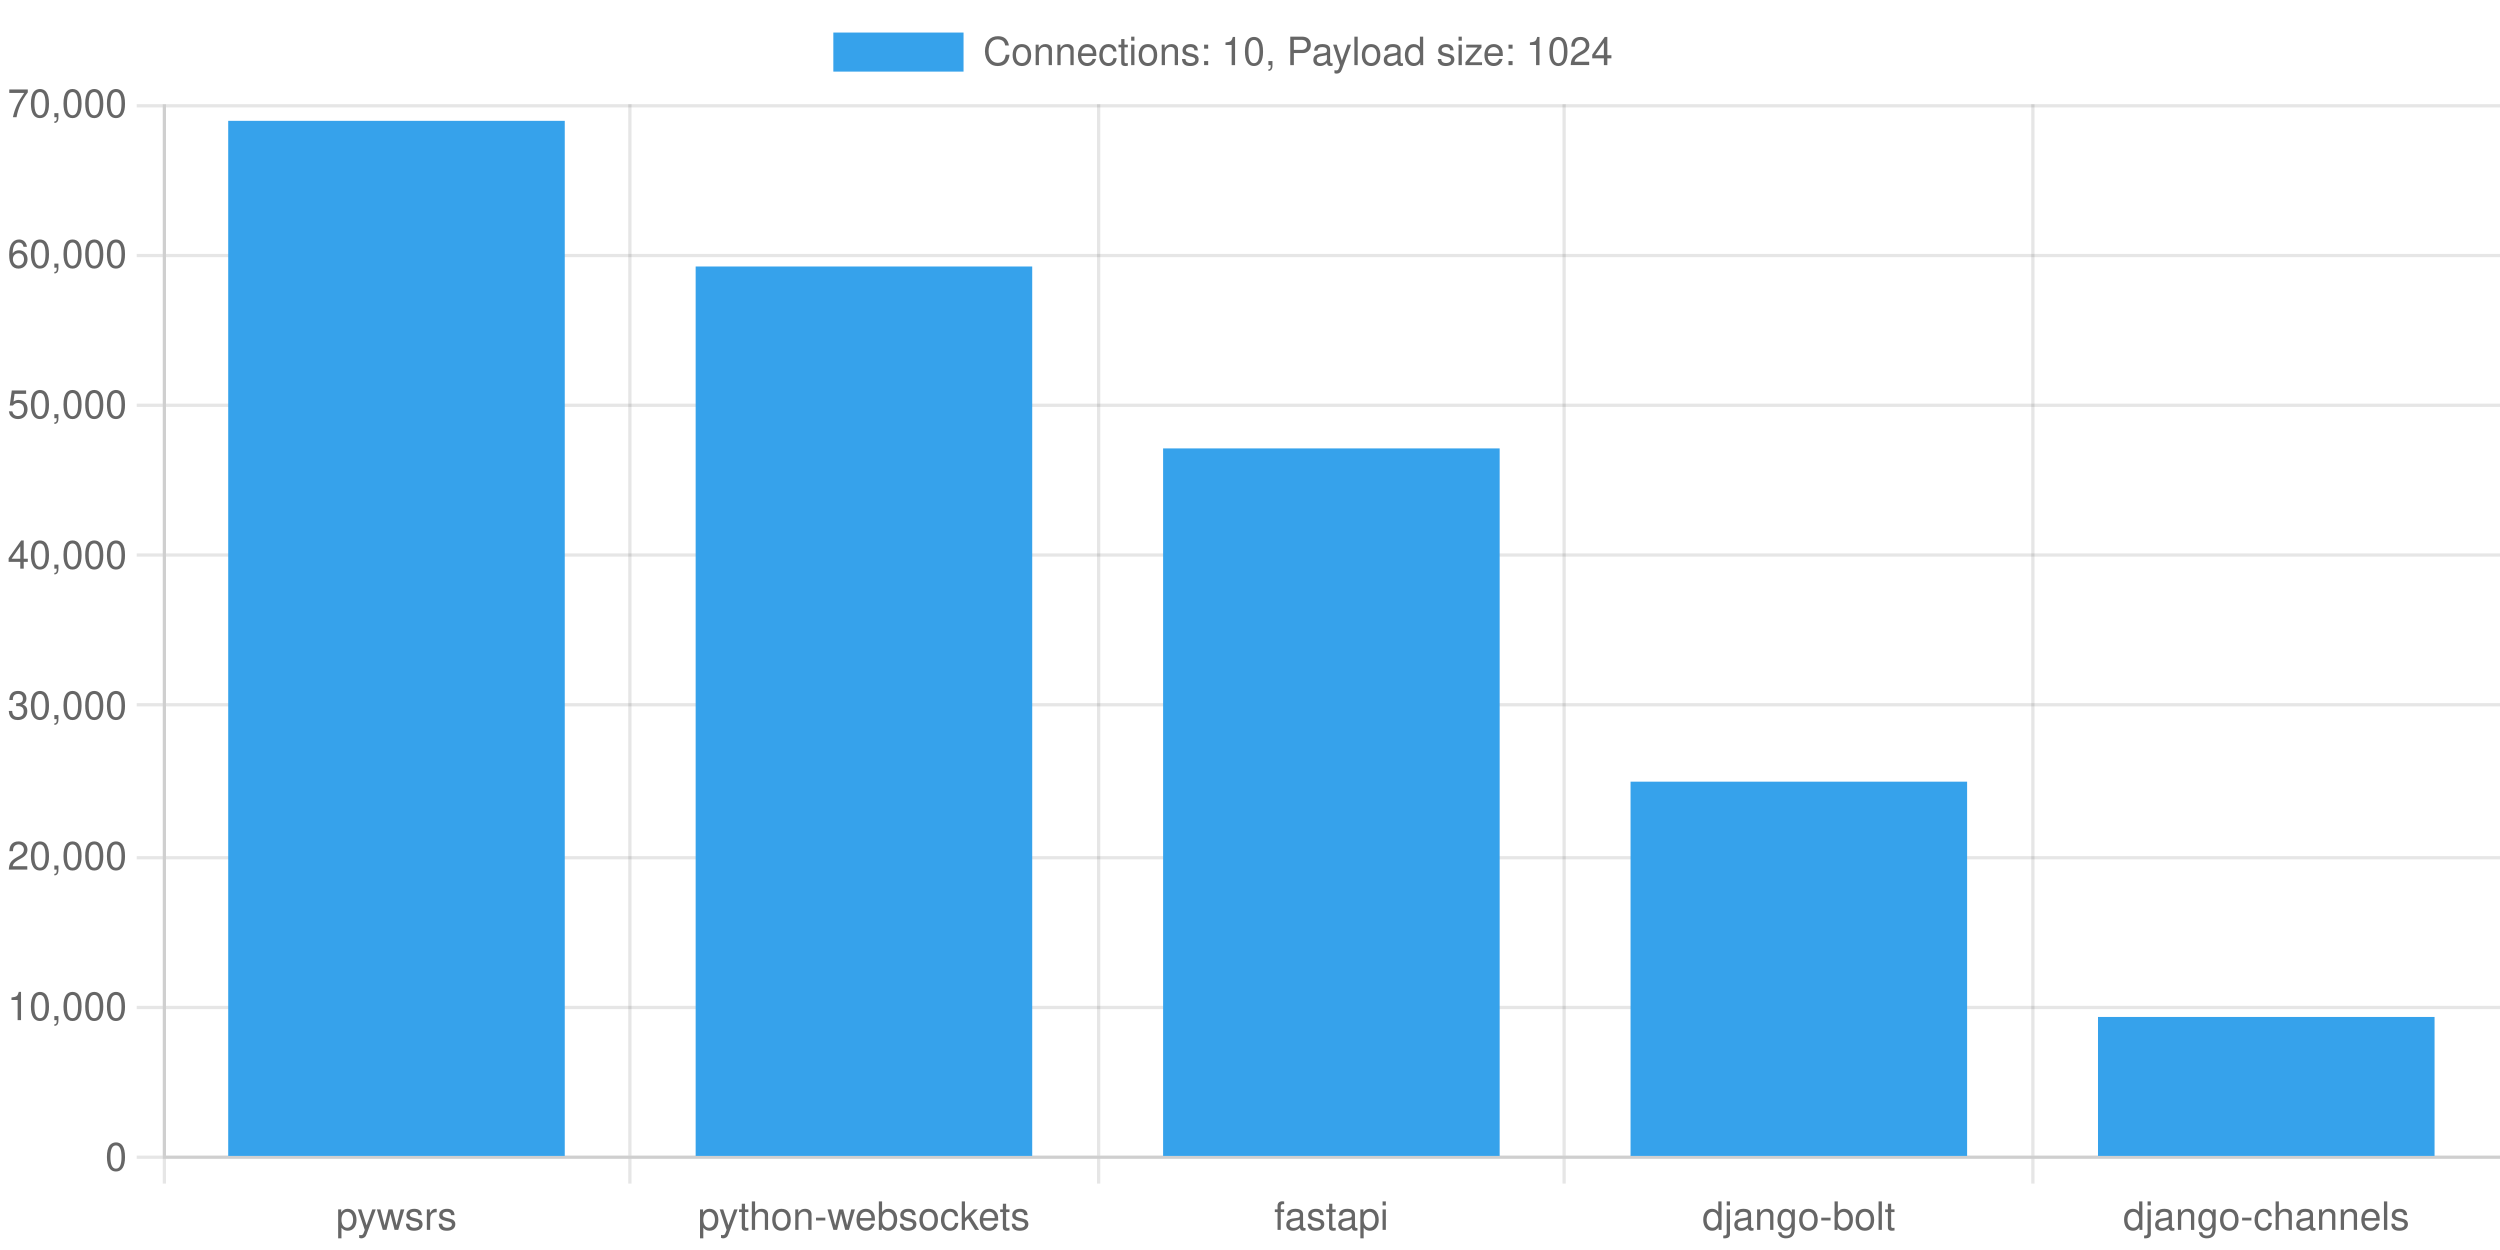
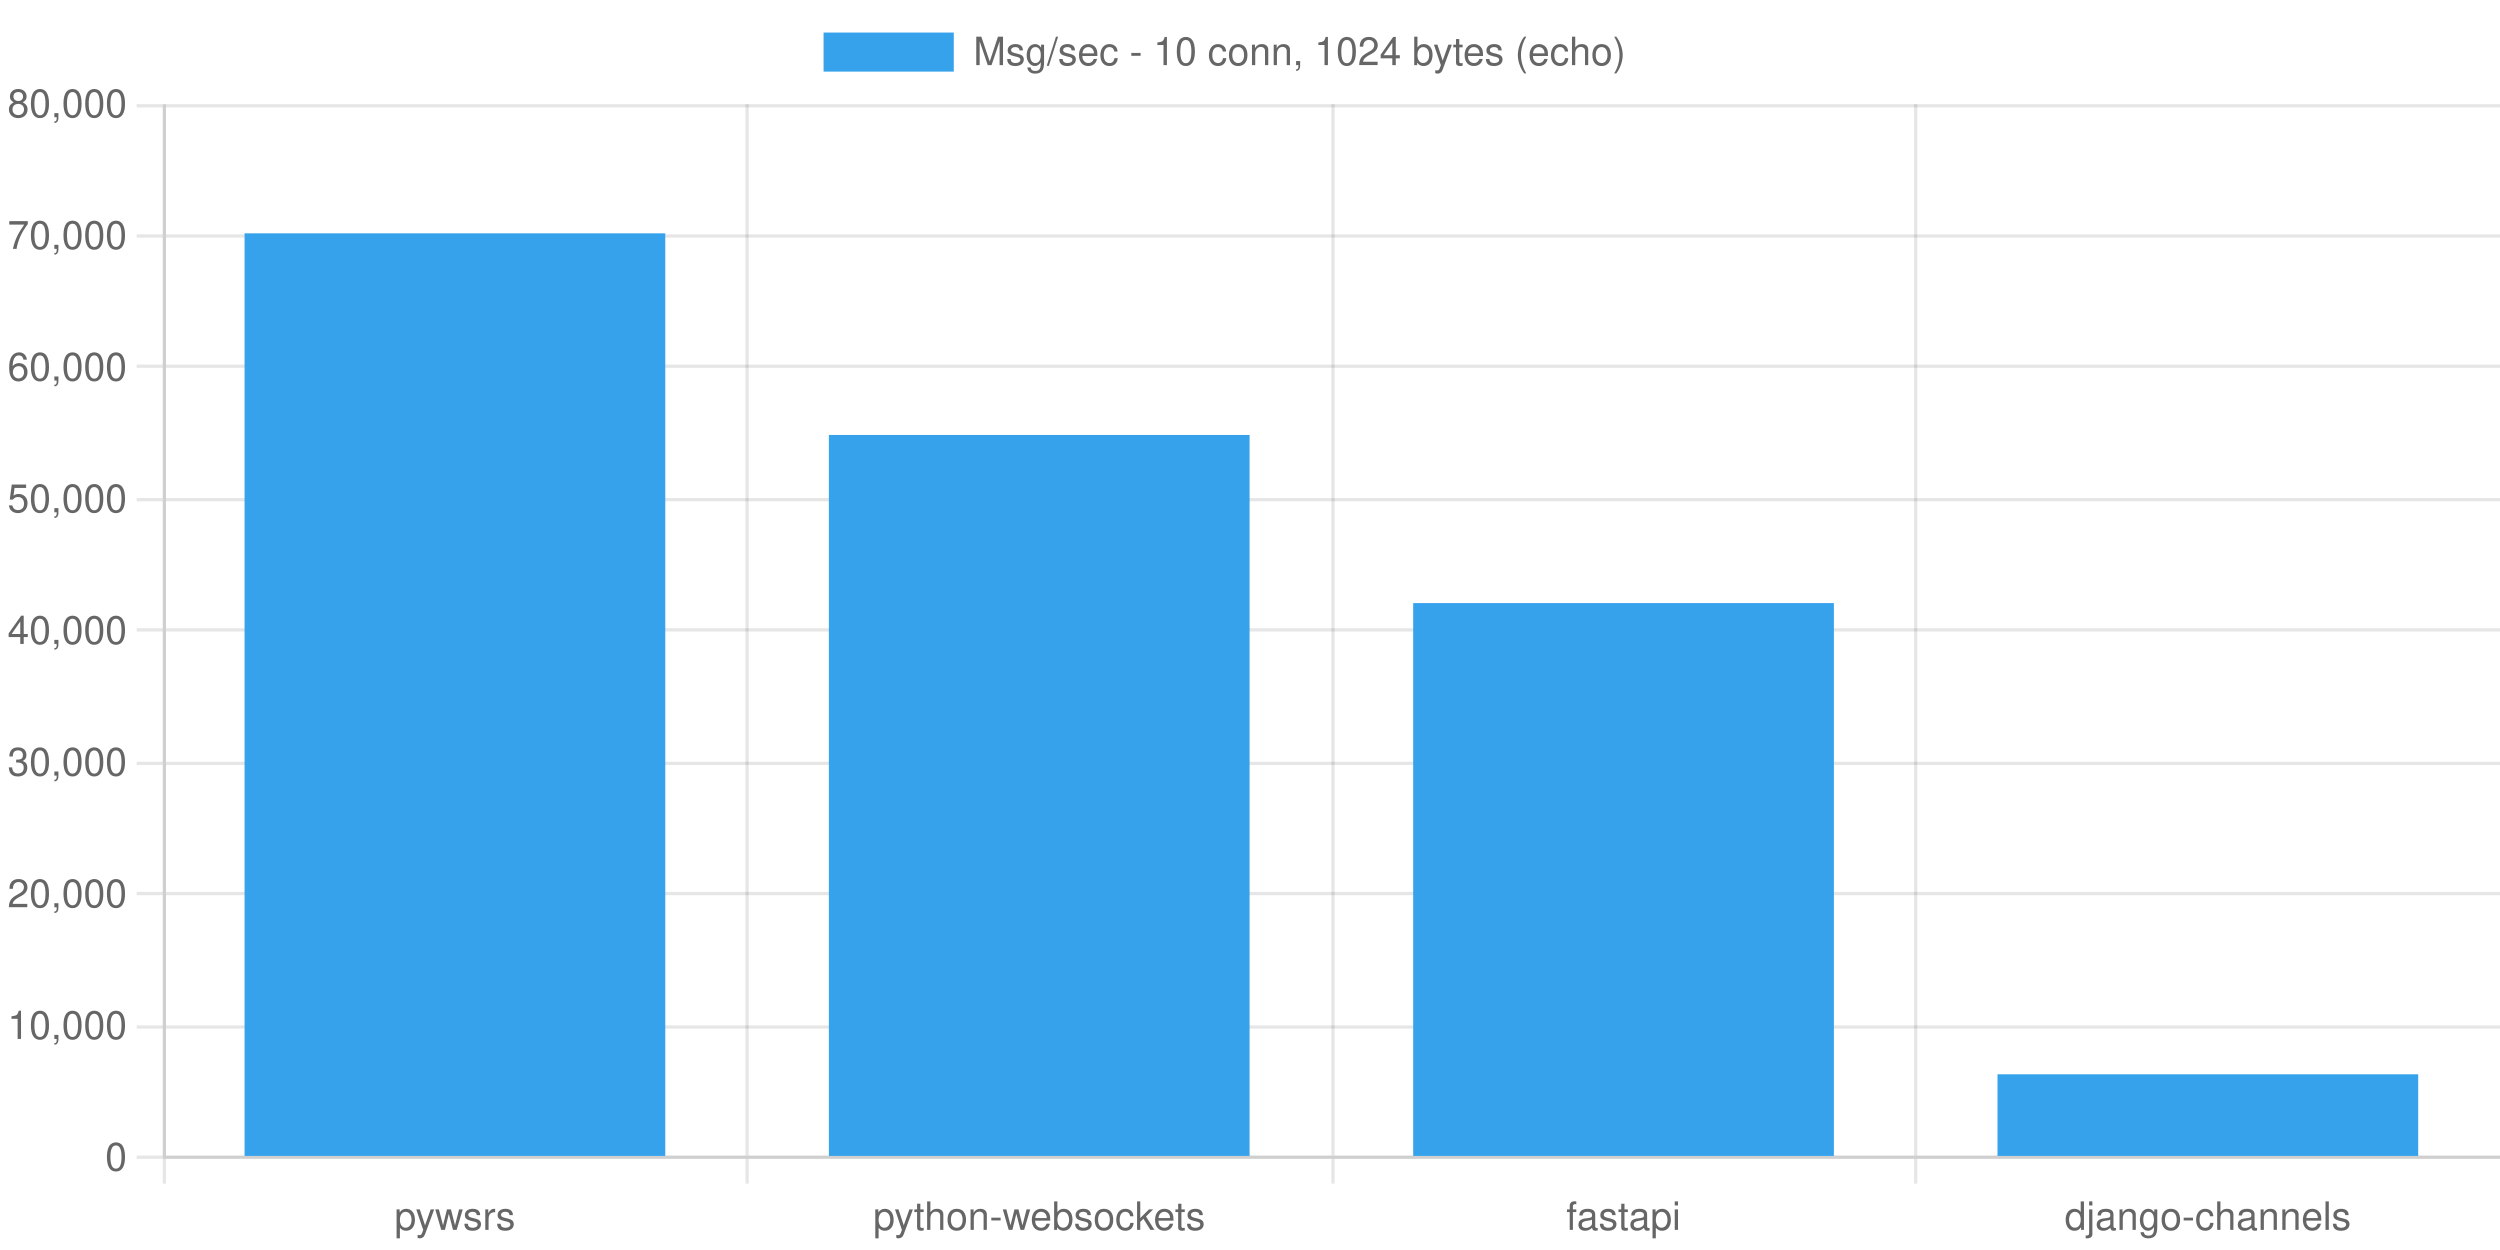
<svg xmlns="http://www.w3.org/2000/svg" version="1.1" width="768px" height="384px" viewBox="0 0 768 384">
  <defs>
    <clipPath id="clip-1" fill-rule="nonzero">
      <path d="M 0,0 L 0,32 768,32 768,0 Z" />
    </clipPath>
    <clipPath id="clip-2" fill-rule="nonzero">
      <path d="M 0,355.6 L 0,384 768,384 768,355.6 Z" />
    </clipPath>
    <clipPath id="clip-3" fill-rule="nonzero">
      <path d="M 0,0 L 0,384 50,384 50,0 Z" />
    </clipPath>
    <clipPath id="clip-4" fill-rule="nonzero">
      <path d="M 50,32 L 50,355.6 768,355.6 768,32 Z" />
    </clipPath>
  </defs>
  <g stroke="none" fill="transparent" fill-rule="nonzero" fill-opacity="1">
    <rect x="0" y="0" width="768" height="384" transform="matrix(1 0 0 1 0 0)" />
  </g>
  <g stroke="rgb(0,0,0)" stroke-width="1" stroke-linecap="butt" stroke-linejoin="miter" stroke-miterlimit="4" stroke-opacity="0.1" fill="none">
    <path d="M 50.5,32 L 50.5,355" />
  </g>
  <g stroke="rgb(0,0,0)" stroke-width="1" stroke-linecap="butt" stroke-linejoin="miter" stroke-miterlimit="4" stroke-opacity="0.1" fill="none">
    <path d="M 50.5,356 L 50.5,363.6" />
  </g>
  <g stroke="rgb(0,0,0)" stroke-width="1" stroke-linecap="butt" stroke-linejoin="miter" stroke-miterlimit="4" stroke-opacity="0.1" fill="none">
-     <path d="M 193.5,32 L 193.5,355" />
+     <path d="M 229.5,32 L 229.5,355" />
  </g>
  <g stroke="rgb(0,0,0)" stroke-width="1" stroke-linecap="butt" stroke-linejoin="miter" stroke-miterlimit="4" stroke-opacity="0.1" fill="none">
-     <path d="M 193.5,356 L 193.5,363.6" />
+     <path d="M 229.5,356 L 229.5,363.6" />
  </g>
  <g stroke="rgb(0,0,0)" stroke-width="1" stroke-linecap="butt" stroke-linejoin="miter" stroke-miterlimit="4" stroke-opacity="0.1" fill="none">
-     <path d="M 337.5,32 L 337.5,355" />
+     <path d="M 409.5,32 L 409.5,355" />
  </g>
  <g stroke="rgb(0,0,0)" stroke-width="1" stroke-linecap="butt" stroke-linejoin="miter" stroke-miterlimit="4" stroke-opacity="0.1" fill="none">
-     <path d="M 337.5,356 L 337.5,363.6" />
+     <path d="M 409.5,356 L 409.5,363.6" />
  </g>
  <g stroke="rgb(0,0,0)" stroke-width="1" stroke-linecap="butt" stroke-linejoin="miter" stroke-miterlimit="4" stroke-opacity="0.1" fill="none">
-     <path d="M 480.5,32 L 480.5,355" />
+     <path d="M 588.5,32 L 588.5,355" />
  </g>
  <g stroke="rgb(0,0,0)" stroke-width="1" stroke-linecap="butt" stroke-linejoin="miter" stroke-miterlimit="4" stroke-opacity="0.1" fill="none">
-     <path d="M 480.5,356 L 480.5,363.6" />
-   </g>
-   <g stroke="rgb(0,0,0)" stroke-width="1" stroke-linecap="butt" stroke-linejoin="miter" stroke-miterlimit="4" stroke-opacity="0.1" fill="none">
-     <path d="M 624.5,32 L 624.5,355" />
-   </g>
-   <g stroke="rgb(0,0,0)" stroke-width="1" stroke-linecap="butt" stroke-linejoin="miter" stroke-miterlimit="4" stroke-opacity="0.1" fill="none">
-     <path d="M 624.5,356 L 624.5,363.6" />
+     <path d="M 588.5,356 L 588.5,363.6" />
  </g>
  <g stroke="rgb(0,0,0)" stroke-width="1" stroke-linecap="butt" stroke-linejoin="miter" stroke-miterlimit="4" stroke-opacity="0.1" fill="none">
    <path d="M 768.5,32 L 768.5,355" />
  </g>
  <g stroke="rgb(0,0,0)" stroke-width="1" stroke-linecap="butt" stroke-linejoin="miter" stroke-miterlimit="4" stroke-opacity="0.1" fill="none">
    <path d="M 768.5,356 L 768.5,363.6" />
  </g>
  <g stroke="rgb(0,0,0)" stroke-width="1" stroke-linecap="butt" stroke-linejoin="miter" stroke-miterlimit="4" stroke-opacity="0.1" fill="none">
    <path d="M 51,355.5 L 768,355.5" />
  </g>
  <g stroke="rgb(0,0,0)" stroke-width="1" stroke-linecap="butt" stroke-linejoin="miter" stroke-miterlimit="4" stroke-opacity="0.1" fill="none">
    <path d="M 42,355.5 L 50,355.5" />
  </g>
  <g stroke="rgb(0,0,0)" stroke-width="1" stroke-linecap="butt" stroke-linejoin="miter" stroke-miterlimit="4" stroke-opacity="0.1" fill="none">
-     <path d="M 51,309.5 L 768,309.5" />
+     <path d="M 51,315.5 L 768,315.5" />
  </g>
  <g stroke="rgb(0,0,0)" stroke-width="1" stroke-linecap="butt" stroke-linejoin="miter" stroke-miterlimit="4" stroke-opacity="0.1" fill="none">
-     <path d="M 42,309.5 L 50,309.5" />
+     <path d="M 42,315.5 L 50,315.5" />
  </g>
  <g stroke="rgb(0,0,0)" stroke-width="1" stroke-linecap="butt" stroke-linejoin="miter" stroke-miterlimit="4" stroke-opacity="0.1" fill="none">
-     <path d="M 51,263.5 L 768,263.5" />
+     <path d="M 51,274.5 L 768,274.5" />
  </g>
  <g stroke="rgb(0,0,0)" stroke-width="1" stroke-linecap="butt" stroke-linejoin="miter" stroke-miterlimit="4" stroke-opacity="0.1" fill="none">
-     <path d="M 42,263.5 L 50,263.5" />
+     <path d="M 42,274.5 L 50,274.5" />
  </g>
  <g stroke="rgb(0,0,0)" stroke-width="1" stroke-linecap="butt" stroke-linejoin="miter" stroke-miterlimit="4" stroke-opacity="0.1" fill="none">
-     <path d="M 51,216.5 L 768,216.5" />
+     <path d="M 51,234.5 L 768,234.5" />
  </g>
  <g stroke="rgb(0,0,0)" stroke-width="1" stroke-linecap="butt" stroke-linejoin="miter" stroke-miterlimit="4" stroke-opacity="0.1" fill="none">
-     <path d="M 42,216.5 L 50,216.5" />
+     <path d="M 42,234.5 L 50,234.5" />
  </g>
  <g stroke="rgb(0,0,0)" stroke-width="1" stroke-linecap="butt" stroke-linejoin="miter" stroke-miterlimit="4" stroke-opacity="0.1" fill="none">
-     <path d="M 51,170.5 L 768,170.5" />
+     <path d="M 51,193.5 L 768,193.5" />
  </g>
  <g stroke="rgb(0,0,0)" stroke-width="1" stroke-linecap="butt" stroke-linejoin="miter" stroke-miterlimit="4" stroke-opacity="0.1" fill="none">
-     <path d="M 42,170.5 L 50,170.5" />
+     <path d="M 42,193.5 L 50,193.5" />
  </g>
  <g stroke="rgb(0,0,0)" stroke-width="1" stroke-linecap="butt" stroke-linejoin="miter" stroke-miterlimit="4" stroke-opacity="0.1" fill="none">
-     <path d="M 51,124.5 L 768,124.5" />
+     <path d="M 51,153.5 L 768,153.5" />
  </g>
  <g stroke="rgb(0,0,0)" stroke-width="1" stroke-linecap="butt" stroke-linejoin="miter" stroke-miterlimit="4" stroke-opacity="0.1" fill="none">
-     <path d="M 42,124.5 L 50,124.5" />
+     <path d="M 42,153.5 L 50,153.5" />
  </g>
  <g stroke="rgb(0,0,0)" stroke-width="1" stroke-linecap="butt" stroke-linejoin="miter" stroke-miterlimit="4" stroke-opacity="0.1" fill="none">
-     <path d="M 51,78.5 L 768,78.5" />
+     <path d="M 51,112.5 L 768,112.5" />
  </g>
  <g stroke="rgb(0,0,0)" stroke-width="1" stroke-linecap="butt" stroke-linejoin="miter" stroke-miterlimit="4" stroke-opacity="0.1" fill="none">
-     <path d="M 42,78.5 L 50,78.5" />
+     <path d="M 42,112.5 L 50,112.5" />
+   </g>
+   <g stroke="rgb(0,0,0)" stroke-width="1" stroke-linecap="butt" stroke-linejoin="miter" stroke-miterlimit="4" stroke-opacity="0.1" fill="none">
+     <path d="M 51,72.5 L 768,72.5" />
+   </g>
+   <g stroke="rgb(0,0,0)" stroke-width="1" stroke-linecap="butt" stroke-linejoin="miter" stroke-miterlimit="4" stroke-opacity="0.1" fill="none">
+     <path d="M 42,72.5 L 50,72.5" />
  </g>
  <g stroke="rgb(0,0,0)" stroke-width="1" stroke-linecap="butt" stroke-linejoin="miter" stroke-miterlimit="4" stroke-opacity="0.1" fill="none">
    <path d="M 51,32.5 L 768,32.5" />
  </g>
  <g stroke="rgb(0,0,0)" stroke-width="1" stroke-linecap="butt" stroke-linejoin="miter" stroke-miterlimit="4" stroke-opacity="0.1" fill="none">
    <path d="M 42,32.5 L 50,32.5" />
  </g>
  <g stroke="none" fill="rgb(54,162,235)" fill-rule="nonzero" fill-opacity="1" clip-path="url(#clip-1)">
-     <path d="M 256,10 L 256,22 296,22 296,10 Z" />
+     <path d="M 253,10 L 253,22 293,22 293,10 Z" />
  </g>
  <g stroke="none" fill="#666" fill-rule="nonzero" fill-opacity="1" clip-path="url(#clip-1)">
    <text style="font:normal 12px 'Helvetica Neue', 'Helvetica', 'Arial', sans-serif;" text-anchor="start" dominant-baseline="middle" transform="matrix(1 0 0 1 0 0)">
-       <tspan x="302" y="16">Connections: 10, Payload size: 1024</tspan>
+       <tspan x="299" y="16">Msg/sec - 10 conn, 1024 bytes (echo)</tspan>
    </text>
  </g>
  <g stroke="rgb(0,0,0)" stroke-width="1" stroke-linecap="butt" stroke-linejoin="miter" stroke-miterlimit="4" stroke-opacity="0.1" fill="none">
    <path d="M 50,355.5 L 769,355.5" />
  </g>
  <g stroke="none" fill="#666" fill-rule="nonzero" fill-opacity="1" clip-path="url(#clip-2)">
-     <text style="font:normal 12px 'Helvetica Neue', 'Helvetica', 'Arial', sans-serif;" text-anchor="middle" dominant-baseline="middle" transform="matrix(1 0 0 1 121.8 366.6)">
+     <text style="font:normal 12px 'Helvetica Neue', 'Helvetica', 'Arial', sans-serif;" text-anchor="middle" dominant-baseline="middle" transform="matrix(1 0 0 1 139.75 366.6)">
      <tspan x="0" y="7.2">pywsrs</tspan>
    </text>
  </g>
  <g stroke="none" fill="#666" fill-rule="nonzero" fill-opacity="1" clip-path="url(#clip-2)">
-     <text style="font:normal 12px 'Helvetica Neue', 'Helvetica', 'Arial', sans-serif;" text-anchor="middle" dominant-baseline="middle" transform="matrix(1 0 0 1 265.4 366.6)">
+     <text style="font:normal 12px 'Helvetica Neue', 'Helvetica', 'Arial', sans-serif;" text-anchor="middle" dominant-baseline="middle" transform="matrix(1 0 0 1 319.25 366.6)">
      <tspan x="0" y="7.2">python-websockets</tspan>
    </text>
  </g>
  <g stroke="none" fill="#666" fill-rule="nonzero" fill-opacity="1" clip-path="url(#clip-2)">
-     <text style="font:normal 12px 'Helvetica Neue', 'Helvetica', 'Arial', sans-serif;" text-anchor="middle" dominant-baseline="middle" transform="matrix(1 0 0 1 409 366.6)">
+     <text style="font:normal 12px 'Helvetica Neue', 'Helvetica', 'Arial', sans-serif;" text-anchor="middle" dominant-baseline="middle" transform="matrix(1 0 0 1 498.75 366.6)">
      <tspan x="0" y="7.2">fastapi</tspan>
    </text>
  </g>
  <g stroke="none" fill="#666" fill-rule="nonzero" fill-opacity="1" clip-path="url(#clip-2)">
-     <text style="font:normal 12px 'Helvetica Neue', 'Helvetica', 'Arial', sans-serif;" text-anchor="middle" dominant-baseline="middle" transform="matrix(1 0 0 1 552.6 366.6)">
-       <tspan x="0" y="7.2">django-bolt</tspan>
-     </text>
-   </g>
-   <g stroke="none" fill="#666" fill-rule="nonzero" fill-opacity="1" clip-path="url(#clip-2)">
-     <text style="font:normal 12px 'Helvetica Neue', 'Helvetica', 'Arial', sans-serif;" text-anchor="middle" dominant-baseline="middle" transform="matrix(1 0 0 1 696.2 366.6)">
+     <text style="font:normal 12px 'Helvetica Neue', 'Helvetica', 'Arial', sans-serif;" text-anchor="middle" dominant-baseline="middle" transform="matrix(1 0 0 1 678.25 366.6)">
      <tspan x="0" y="7.2">django-channels</tspan>
    </text>
  </g>
  <g stroke="rgb(0,0,0)" stroke-width="1" stroke-linecap="butt" stroke-linejoin="miter" stroke-miterlimit="4" stroke-opacity="0.1" fill="none">
    <path d="M 50.5,32 L 50.5,356" />
  </g>
  <g stroke="none" fill="#666" fill-rule="nonzero" fill-opacity="1" clip-path="url(#clip-3)">
    <text style="font:normal 12px 'Helvetica Neue', 'Helvetica', 'Arial', sans-serif;" text-anchor="end" dominant-baseline="middle" transform="matrix(1 0 0 1 39 355.6)">
      <tspan x="0" y="0">0</tspan>
    </text>
  </g>
  <g stroke="none" fill="#666" fill-rule="nonzero" fill-opacity="1" clip-path="url(#clip-3)">
-     <text style="font:normal 12px 'Helvetica Neue', 'Helvetica', 'Arial', sans-serif;" text-anchor="end" dominant-baseline="middle" transform="matrix(1 0 0 1 39 309.3714)">
+     <text style="font:normal 12px 'Helvetica Neue', 'Helvetica', 'Arial', sans-serif;" text-anchor="end" dominant-baseline="middle" transform="matrix(1 0 0 1 39 315.15)">
      <tspan x="0" y="0">10,000</tspan>
    </text>
  </g>
  <g stroke="none" fill="#666" fill-rule="nonzero" fill-opacity="1" clip-path="url(#clip-3)">
-     <text style="font:normal 12px 'Helvetica Neue', 'Helvetica', 'Arial', sans-serif;" text-anchor="end" dominant-baseline="middle" transform="matrix(1 0 0 1 39 263.1429)">
+     <text style="font:normal 12px 'Helvetica Neue', 'Helvetica', 'Arial', sans-serif;" text-anchor="end" dominant-baseline="middle" transform="matrix(1 0 0 1 39 274.7)">
      <tspan x="0" y="0">20,000</tspan>
    </text>
  </g>
  <g stroke="none" fill="#666" fill-rule="nonzero" fill-opacity="1" clip-path="url(#clip-3)">
-     <text style="font:normal 12px 'Helvetica Neue', 'Helvetica', 'Arial', sans-serif;" text-anchor="end" dominant-baseline="middle" transform="matrix(1 0 0 1 39 216.9143)">
+     <text style="font:normal 12px 'Helvetica Neue', 'Helvetica', 'Arial', sans-serif;" text-anchor="end" dominant-baseline="middle" transform="matrix(1 0 0 1 39 234.25)">
      <tspan x="0" y="0">30,000</tspan>
    </text>
  </g>
  <g stroke="none" fill="#666" fill-rule="nonzero" fill-opacity="1" clip-path="url(#clip-3)">
-     <text style="font:normal 12px 'Helvetica Neue', 'Helvetica', 'Arial', sans-serif;" text-anchor="end" dominant-baseline="middle" transform="matrix(1 0 0 1 39 170.6857)">
+     <text style="font:normal 12px 'Helvetica Neue', 'Helvetica', 'Arial', sans-serif;" text-anchor="end" dominant-baseline="middle" transform="matrix(1 0 0 1 39 193.8)">
      <tspan x="0" y="0">40,000</tspan>
    </text>
  </g>
  <g stroke="none" fill="#666" fill-rule="nonzero" fill-opacity="1" clip-path="url(#clip-3)">
-     <text style="font:normal 12px 'Helvetica Neue', 'Helvetica', 'Arial', sans-serif;" text-anchor="end" dominant-baseline="middle" transform="matrix(1 0 0 1 39 124.4571)">
+     <text style="font:normal 12px 'Helvetica Neue', 'Helvetica', 'Arial', sans-serif;" text-anchor="end" dominant-baseline="middle" transform="matrix(1 0 0 1 39 153.35)">
      <tspan x="0" y="0">50,000</tspan>
    </text>
  </g>
  <g stroke="none" fill="#666" fill-rule="nonzero" fill-opacity="1" clip-path="url(#clip-3)">
-     <text style="font:normal 12px 'Helvetica Neue', 'Helvetica', 'Arial', sans-serif;" text-anchor="end" dominant-baseline="middle" transform="matrix(1 0 0 1 39 78.22857)">
+     <text style="font:normal 12px 'Helvetica Neue', 'Helvetica', 'Arial', sans-serif;" text-anchor="end" dominant-baseline="middle" transform="matrix(1 0 0 1 39 112.9)">
      <tspan x="0" y="0">60,000</tspan>
    </text>
  </g>
  <g stroke="none" fill="#666" fill-rule="nonzero" fill-opacity="1" clip-path="url(#clip-3)">
-     <text style="font:normal 12px 'Helvetica Neue', 'Helvetica', 'Arial', sans-serif;" text-anchor="end" dominant-baseline="middle" transform="matrix(1 0 0 1 39 32)">
+     <text style="font:normal 12px 'Helvetica Neue', 'Helvetica', 'Arial', sans-serif;" text-anchor="end" dominant-baseline="middle" transform="matrix(1 0 0 1 39 72.45)">
      <tspan x="0" y="0">70,000</tspan>
    </text>
  </g>
-   <g stroke="none" fill="rgb(54,162,235)" fill-rule="nonzero" fill-opacity="1" clip-path="url(#clip-4)">
-     <path d="M 70.104,37.121 L 70.104,355.1 173.496,355.1 173.496,37.121 Z" />
+   <g stroke="none" fill="#666" fill-rule="nonzero" fill-opacity="1" clip-path="url(#clip-3)">
+     <text style="font:normal 12px 'Helvetica Neue', 'Helvetica', 'Arial', sans-serif;" text-anchor="end" dominant-baseline="middle" transform="matrix(1 0 0 1 39 32)">
+       <tspan x="0" y="0">80,000</tspan>
+     </text>
  </g>
  <g stroke="none" fill="rgb(54,162,235)" fill-rule="nonzero" fill-opacity="1" clip-path="url(#clip-4)">
-     <path d="M 213.704,81.867 L 213.704,355.1 317.096,355.1 317.096,81.867 Z" />
+     <path d="M 75.13,71.68 L 75.13,355.1 204.37,355.1 204.37,71.68 Z" />
  </g>
  <g stroke="none" fill="rgb(54,162,235)" fill-rule="nonzero" fill-opacity="1" clip-path="url(#clip-4)">
-     <path d="M 357.304,137.752 L 357.304,355.1 460.696,355.1 460.696,137.752 Z" />
+     <path d="M 254.63,133.625 L 254.63,355.1 383.87,355.1 383.87,133.625 Z" />
  </g>
  <g stroke="none" fill="rgb(54,162,235)" fill-rule="nonzero" fill-opacity="1" clip-path="url(#clip-4)">
-     <path d="M 500.904,240.13 L 500.904,355.1 604.296,355.1 604.296,240.13 Z" />
+     <path d="M 434.13,185.267 L 434.13,355.1 563.37,355.1 563.37,185.267 Z" />
  </g>
  <g stroke="none" fill="rgb(54,162,235)" fill-rule="nonzero" fill-opacity="1" clip-path="url(#clip-4)">
-     <path d="M 644.504,312.409 L 644.504,355.1 747.896,355.1 747.896,312.409 Z" />
+     <path d="M 613.63,330.021 L 613.63,355.1 742.87,355.1 742.87,330.021 Z" />
  </g>
</svg>
